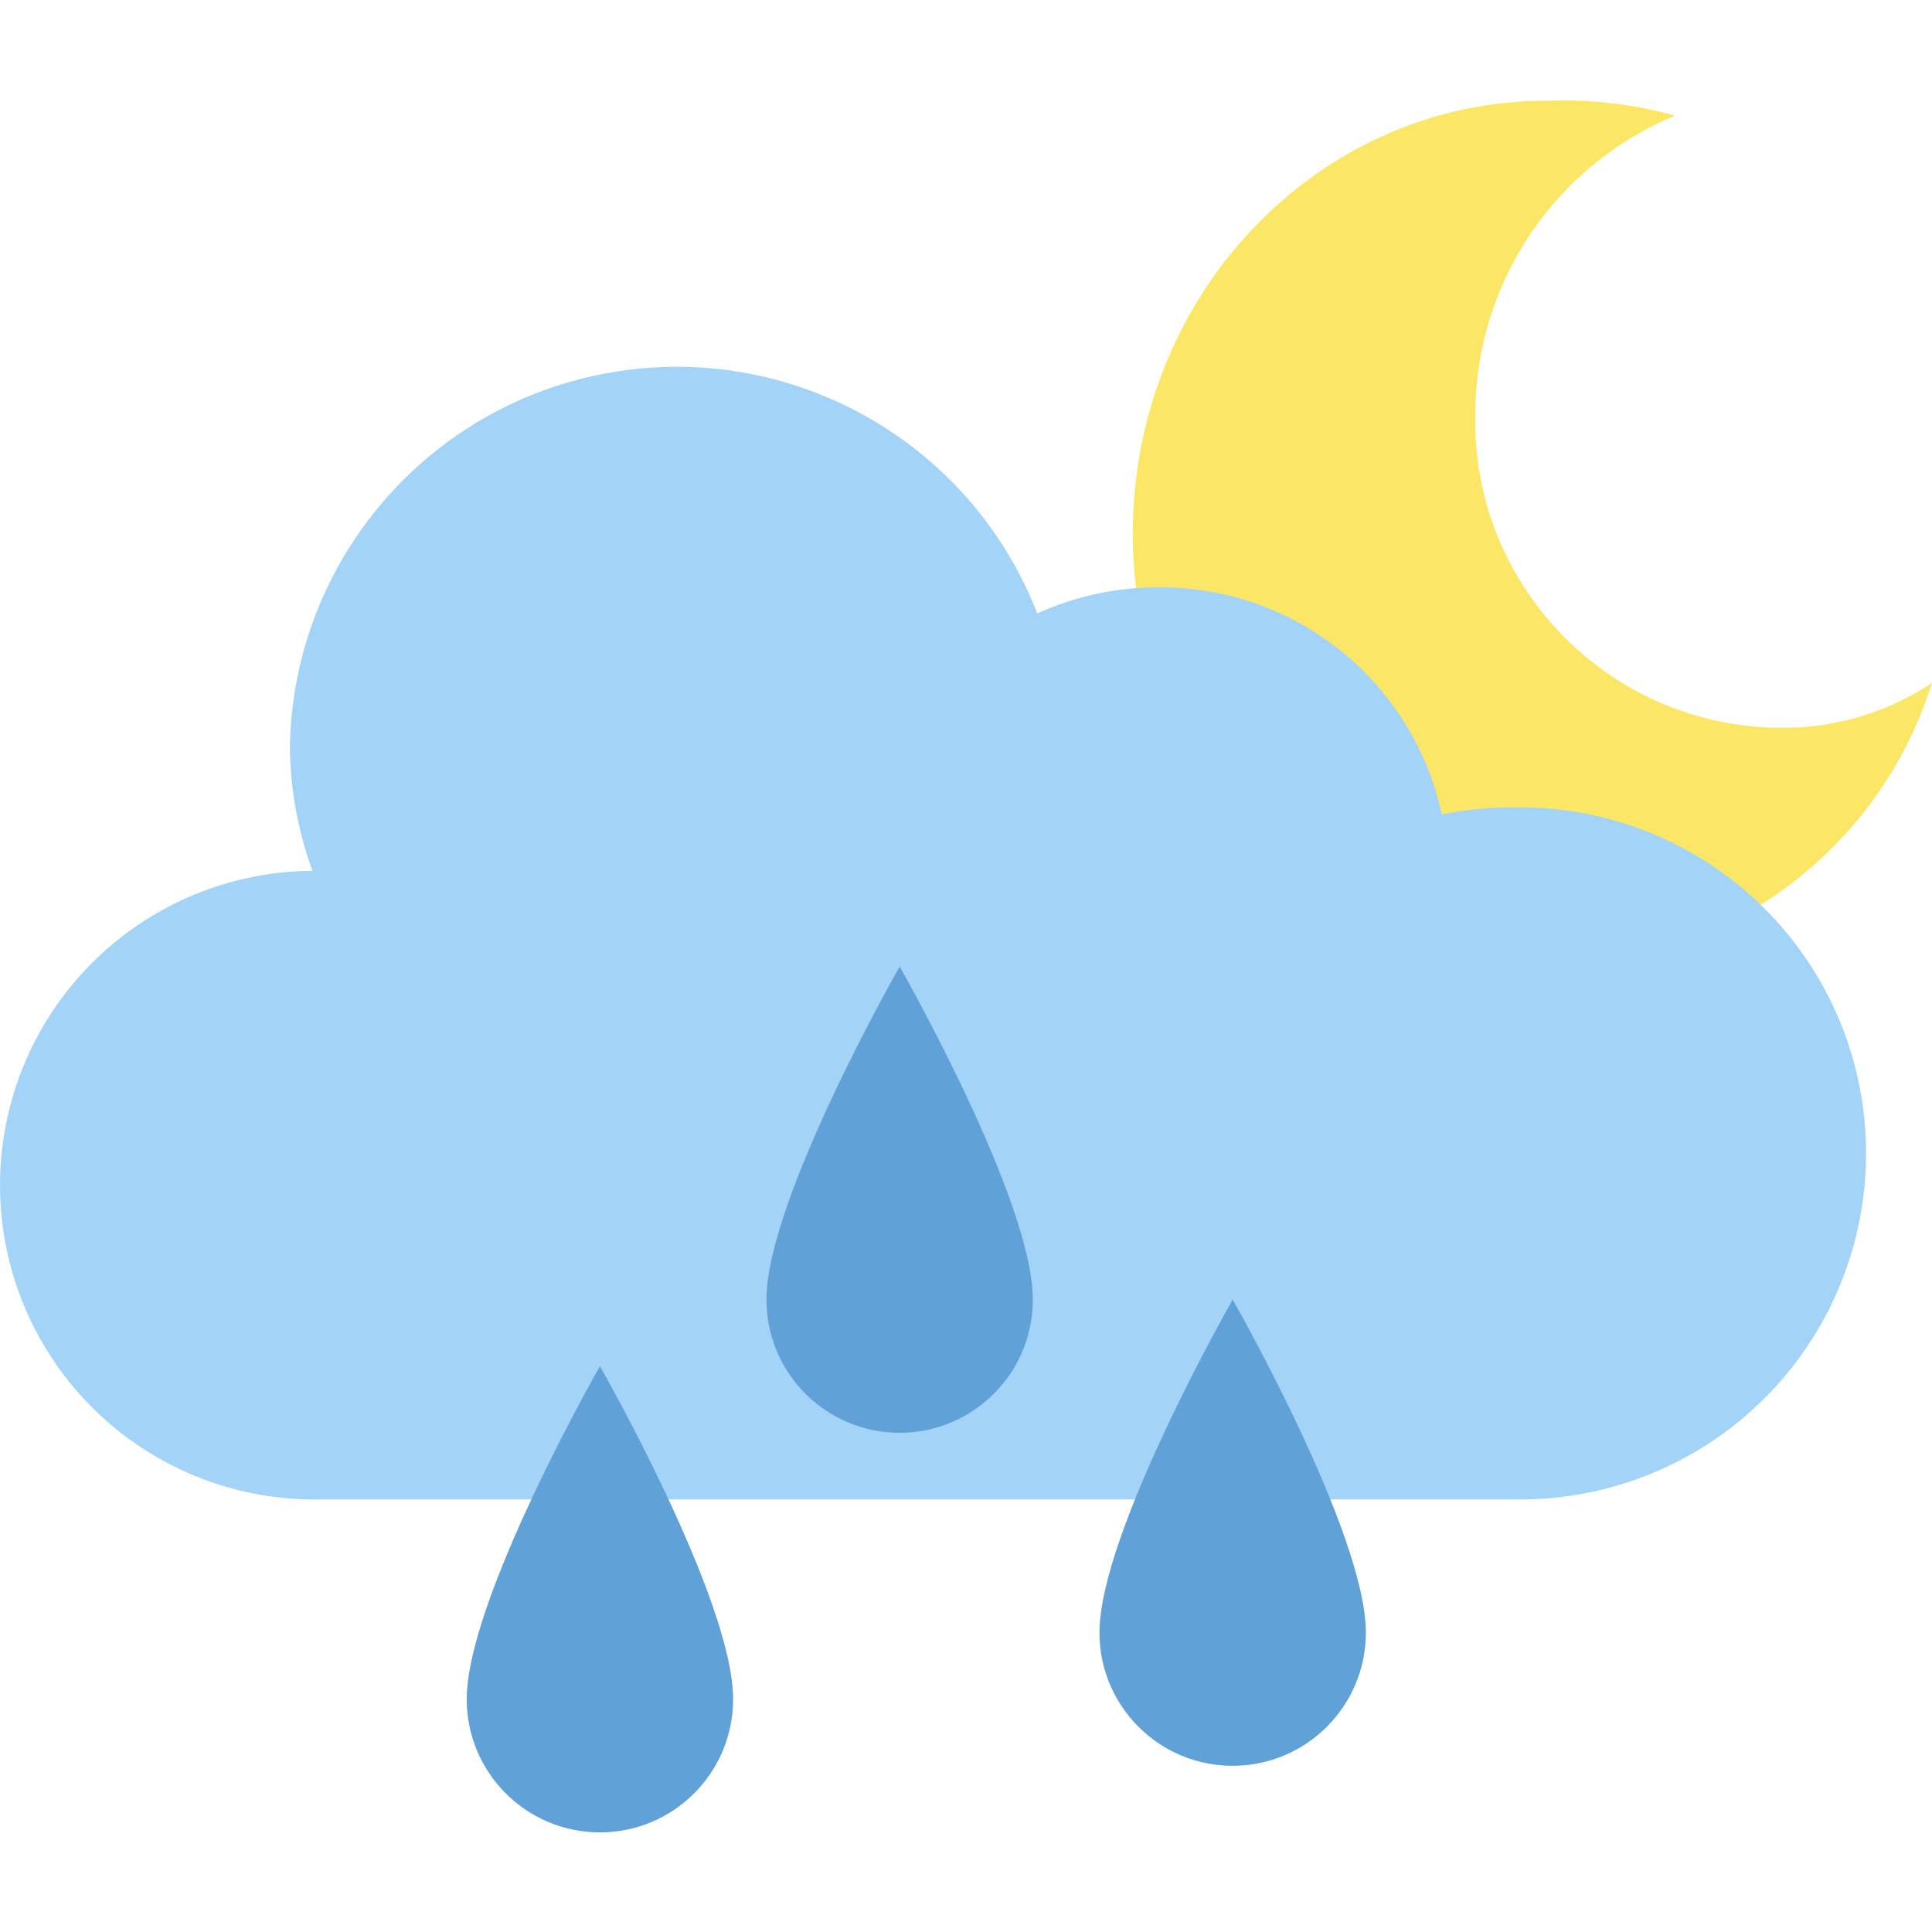
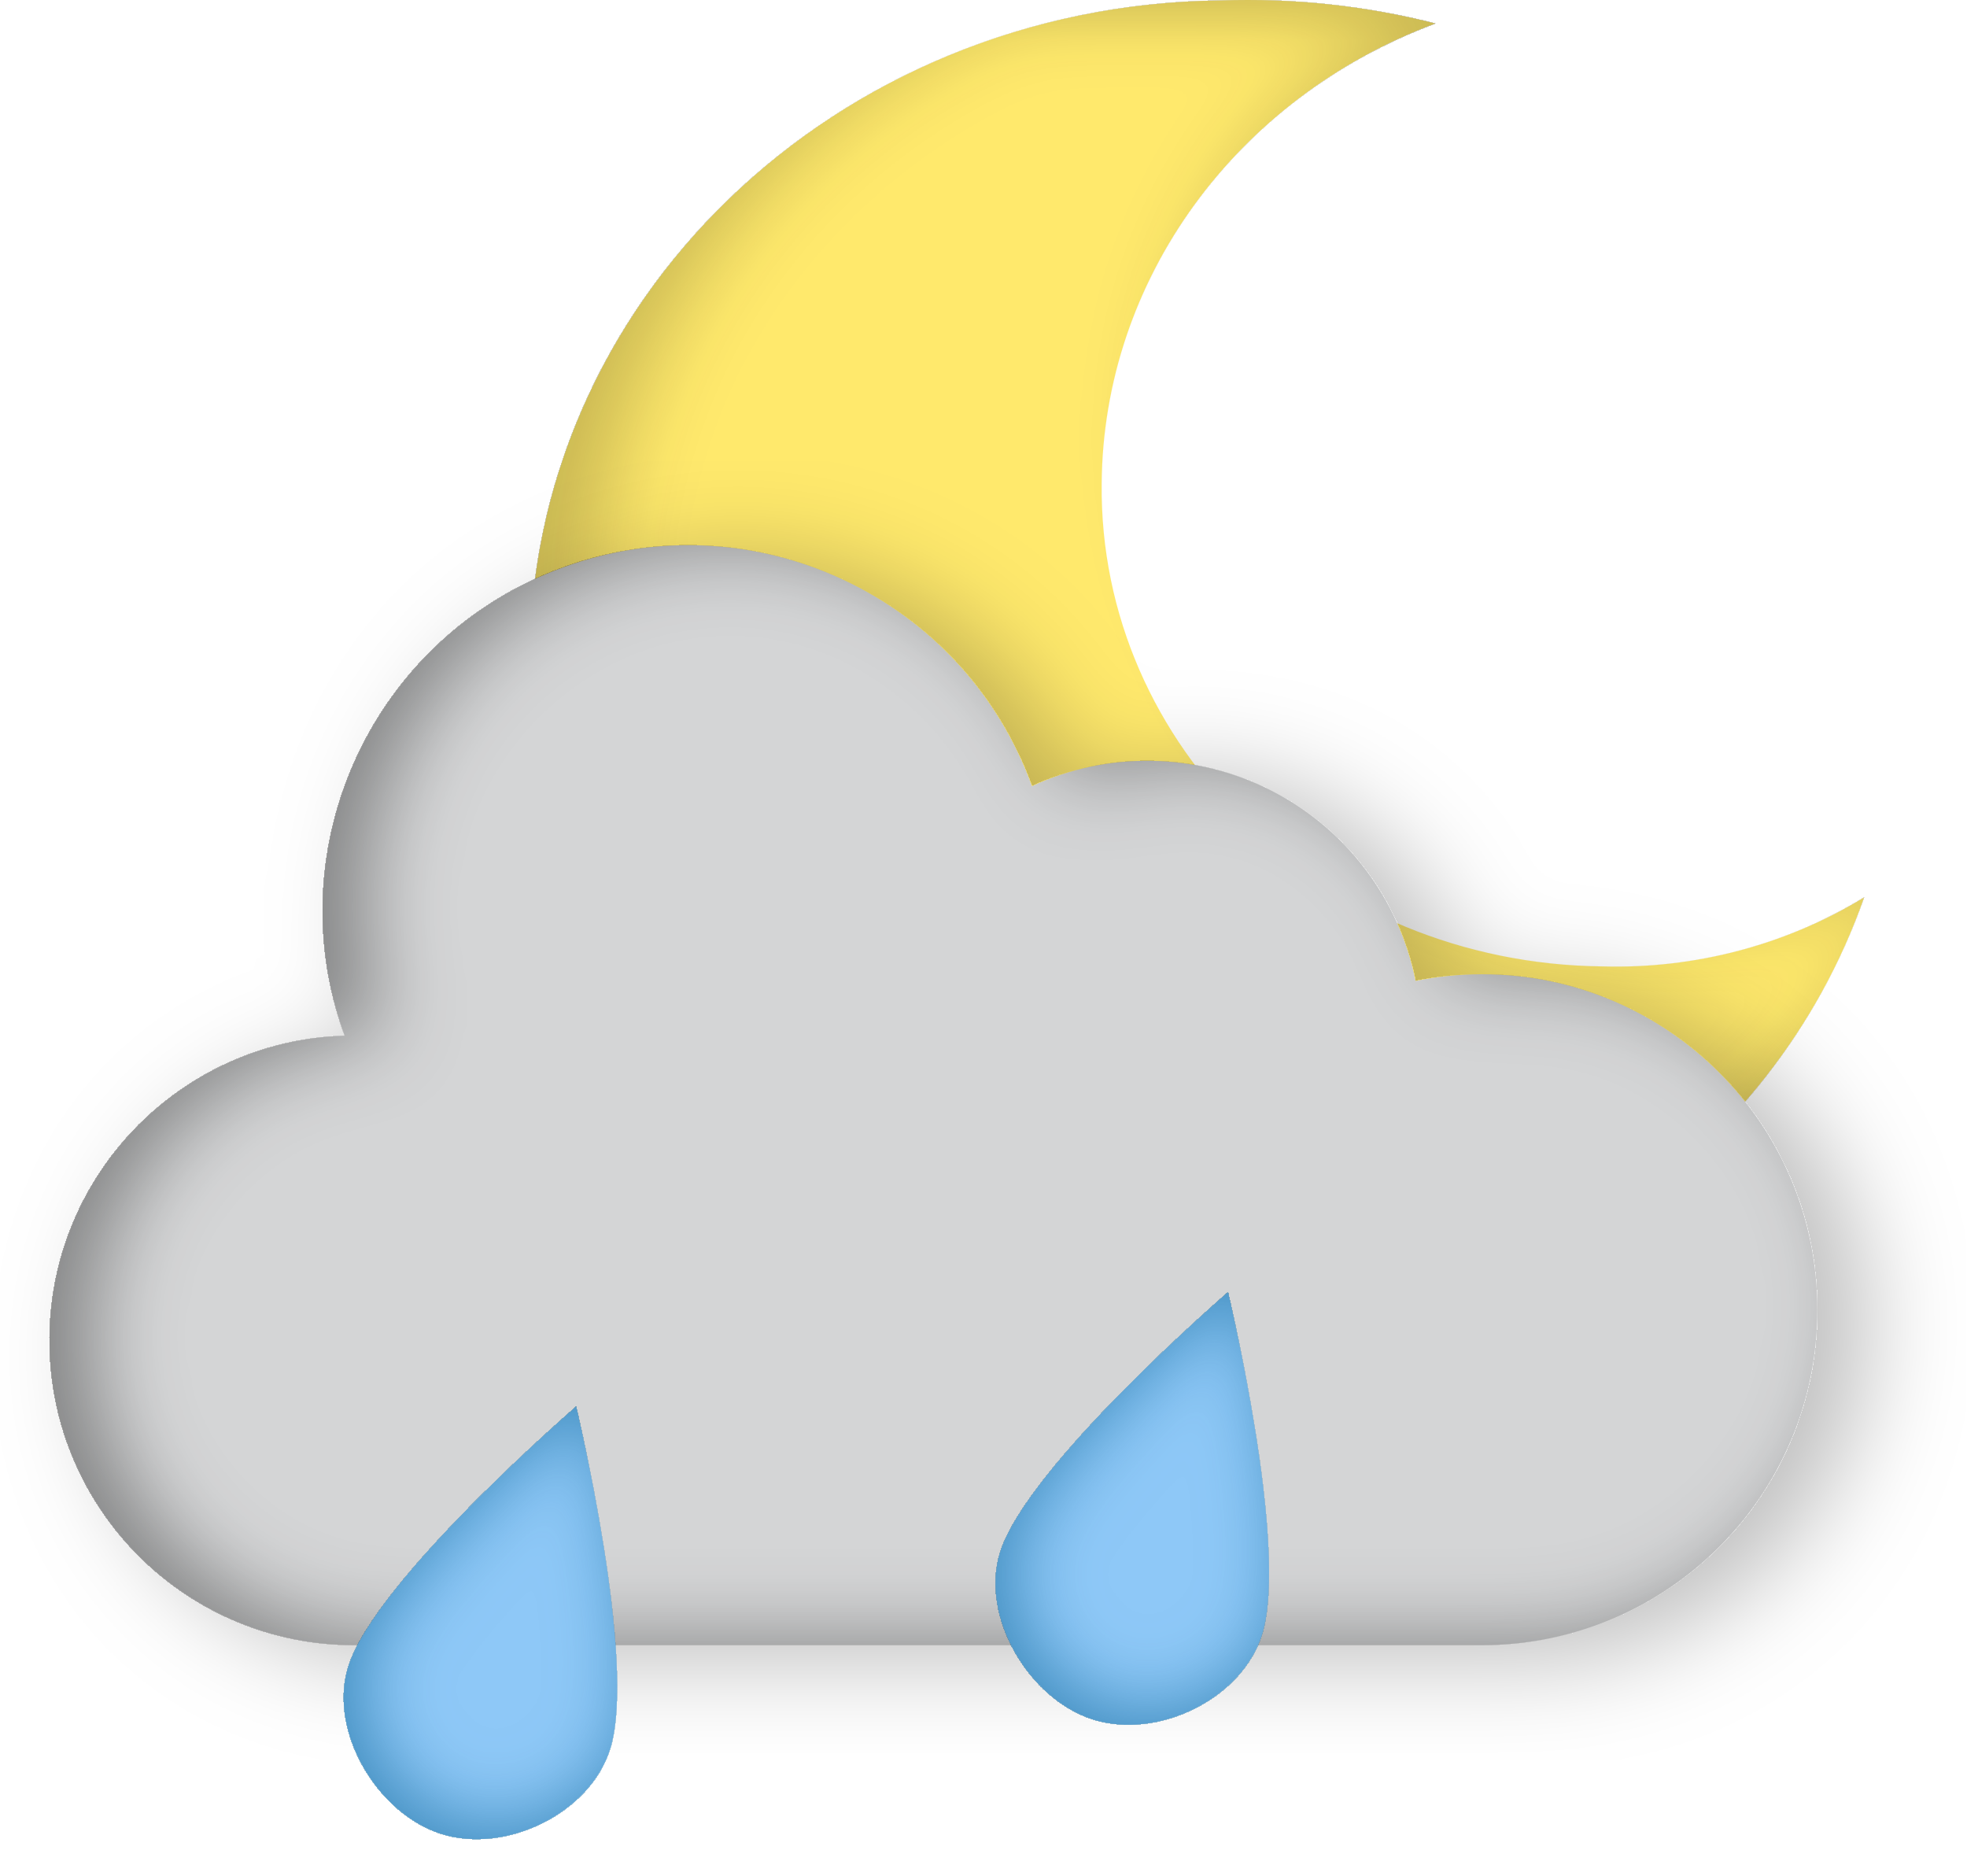
- <svg xmlns="http://www.w3.org/2000/svg" height="464pt" viewBox="0 -24 464.123 464" width="464pt">
-   <path d="m426.41 150.758c-40.668-.934-72.895-34.641-72-75.312.035-31.41 18.977-59.715 48-71.727-10.039-2.77-20.445-3.98-30.855-3.586-54.918 0-99.434 46.562-99.434 104 0 57.441 44.516 104 99.434 104 42.414-.09 79.875-27.664 92.566-68.133-11.148 7.406-24.328 11.168-37.711 10.758zm0 0" fill="#fce666" />
-   <path d="m363.156 336.133c30.168.727 58.359-14.953 73.66-40.965 15.297-26.016 15.297-58.277 0-84.289-15.301-26.012-43.492-41.691-73.66-40.969-5.641.004-11.27.555-16.801 1.648-6.926-32.023-35.375-54.793-68.137-54.535-10.016.004-19.918 2.145-29.039 6.277-16.066-41.285-59.043-65.496-102.68-57.84-43.637 7.652-75.805 45.047-76.855 89.336.02 10.352 1.855 20.621 5.422 30.336-27.145.16-52.113 14.879-65.402 38.551-13.285 23.672-12.848 52.652 1.156 75.91 14 23.254 39.406 37.207 66.543 36.539" fill="#a3d4f7" />
-   <g fill="#60a2d7">
-     <path d="m328.121 368.133c0 17.676-14.324 32-32 32-17.672 0-32-14.324-32-32 0-24 32-80 32-80s32 56 32 80zm0 0" />
-     <path d="m248.121 288.133c0 17.676-14.324 32-32 32-17.672 0-32-14.324-32-32 0-24 32-80 32-80s32 56 32 80zm0 0" />
-     <path d="m176.121 384.133c0 17.676-14.324 32-32 32-17.672 0-32-14.324-32-32 0-24 32-80 32-80s32 56 32 80zm0 0" />
+ <svg xmlns="http://www.w3.org/2000/svg" width="516" height="492" viewBox="0 0 516 492" fill="none">
+   <g id="Group 2">
+     <g id="Moon" filter="url(#filter0_i)">
+       <path d="M420.246 253.48C346.968 252.683 288.226 195.983 289 126.799C289.407 73.507 324.018 25.782 376.497 6.159C358.176 1.49 339.217 -0.541 320.253 0.123C219.044 1.191 137.905 79.505 139.011 175.061C137.905 270.616 219.044 348.931 320.253 349.998C396.854 350.33 464.974 304.062 489 235.385C468.563 247.875 444.578 254.192 420.246 253.48Z" fill="#FFE96C" />
+     </g>
+     <g id="Cloud" filter="url(#filter1_di)">
+       <path d="M388.755 255.541C382.905 255.541 377.066 256.127 371.333 257.283C367.01 235.705 353.032 217.299 333.412 207.337C313.787 197.374 290.679 196.956 270.707 206.2C252.632 156.414 197.621 130.709 147.835 148.783C98.049 166.861 72.344 221.872 90.418 271.658C46.806 273.037 12.357 309.131 13.009 352.762C13.665 396.389 49.185 431.432 92.82 431.502H388.755C437.342 431.502 476.736 392.112 476.736 343.522C476.736 294.931 437.342 255.541 388.755 255.541V255.541Z" fill="#D4D5D6" />
+     </g>
+     <g id="Water drop" filter="url(#filter2_i)">
+       <path d="M160.042 458.789C154.729 475.639 132.656 486.329 115.803 481.015C98.953 475.702 86.062 453.988 91.374 437.139C98.589 414.255 151.129 368.973 151.129 368.973C151.129 368.973 167.257 435.906 160.042 458.789Z" fill="#8EC8F7" />
+     </g>
+     <g id="Water drop_2" filter="url(#filter3_i)">
+       <path d="M331.042 428.789C325.729 445.639 303.656 456.329 286.803 451.015C269.953 445.702 257.062 423.988 262.374 407.139C269.589 384.255 322.129 338.973 322.129 338.973C322.129 338.973 338.257 405.906 331.042 428.789Z" fill="#8EC8F7" />
+     </g>
  </g>
+   <defs>
+     <filter id="filter0_i" x="139" y="-13" width="367" height="363" filterUnits="userSpaceOnUse" color-interpolation-filters="sRGB">
+       <feFlood flood-opacity="0" result="BackgroundImageFix" />
+       <feBlend mode="normal" in="SourceGraphic" in2="BackgroundImageFix" result="shape" />
+       <feColorMatrix in="SourceAlpha" type="matrix" values="0 0 0 0 0 0 0 0 0 0 0 0 0 0 0 0 0 0 127 0" result="hardAlpha" />
+       <feOffset dx="17" dy="-13" />
+       <feGaussianBlur stdDeviation="11" />
+       <feComposite in2="hardAlpha" operator="arithmetic" k2="-1" k3="1" />
+       <feColorMatrix type="matrix" values="0 0 0 0 0.117 0 0 0 0 0.105 0 0 0 0 0 0 0 0 0.24 0" />
+       <feBlend mode="normal" in2="shape" result="effect1_innerShadow" />
+     </filter>
+     <filter id="filter1_di" x="0" y="121" width="515.736" height="340.502" filterUnits="userSpaceOnUse" color-interpolation-filters="sRGB">
+       <feFlood flood-opacity="0" result="BackgroundImageFix" />
+       <feColorMatrix in="SourceAlpha" type="matrix" values="0 0 0 0 0 0 0 0 0 0 0 0 0 0 0 0 0 0 127 0" result="hardAlpha" />
+       <feOffset dx="13" dy="4" />
+       <feGaussianBlur stdDeviation="13" />
+       <feComposite in2="hardAlpha" operator="out" />
+       <feColorMatrix type="matrix" values="0 0 0 0 0 0 0 0 0 0 0 0 0 0 0 0 0 0 0.25 0" />
+       <feBlend mode="normal" in2="BackgroundImageFix" result="effect1_dropShadow" />
+       <feBlend mode="normal" in="SourceGraphic" in2="effect1_dropShadow" result="shape" />
+       <feColorMatrix in="SourceAlpha" type="matrix" values="0 0 0 0 0 0 0 0 0 0 0 0 0 0 0 0 0 0 127 0" result="hardAlpha" />
+       <feOffset dx="11" dy="-1" />
+       <feGaussianBlur stdDeviation="11" />
+       <feComposite in2="hardAlpha" operator="arithmetic" k2="-1" k3="1" />
+       <feColorMatrix type="matrix" values="0 0 0 0 0 0 0 0 0 0 0 0 0 0 0 0 0 0 0.38 0" />
+       <feBlend mode="normal" in2="shape" result="effect2_innerShadow" />
+     </filter>
+     <filter id="filter2_i" x="81" y="355" width="107.994" height="136.693" filterUnits="userSpaceOnUse" color-interpolation-filters="sRGB">
+       <feFlood flood-opacity="0" result="BackgroundImageFix" />
+       <feBlend mode="normal" in="SourceGraphic" in2="BackgroundImageFix" result="shape" />
+       <feColorMatrix in="SourceAlpha" type="matrix" values="0 0 0 0 0 0 0 0 0 0 0 0 0 0 0 0 0 0 127 0" result="hardAlpha" />
+       <feOffset dx="4" dy="-3" />
+       <feGaussianBlur stdDeviation="10" />
+       <feComposite in2="hardAlpha" operator="arithmetic" k2="-1" k3="1" />
+       <feColorMatrix type="matrix" values="0 0 0 0 0 0 0 0 0 0.363 0 0 0 0 0.567 0 0 0 0.57 0" />
+       <feBlend mode="normal" in2="shape" result="effect1_innerShadow" />
+     </filter>
+     <filter id="filter3_i" x="252" y="325" width="107.994" height="136.693" filterUnits="userSpaceOnUse" color-interpolation-filters="sRGB">
+       <feFlood flood-opacity="0" result="BackgroundImageFix" />
+       <feBlend mode="normal" in="SourceGraphic" in2="BackgroundImageFix" result="shape" />
+       <feColorMatrix in="SourceAlpha" type="matrix" values="0 0 0 0 0 0 0 0 0 0 0 0 0 0 0 0 0 0 127 0" result="hardAlpha" />
+       <feOffset dx="4" dy="-3" />
+       <feGaussianBlur stdDeviation="10" />
+       <feComposite in2="hardAlpha" operator="arithmetic" k2="-1" k3="1" />
+       <feColorMatrix type="matrix" values="0 0 0 0 0 0 0 0 0 0.363 0 0 0 0 0.567 0 0 0 0.57 0" />
+       <feBlend mode="normal" in2="shape" result="effect1_innerShadow" />
+     </filter>
+   </defs>
</svg>
